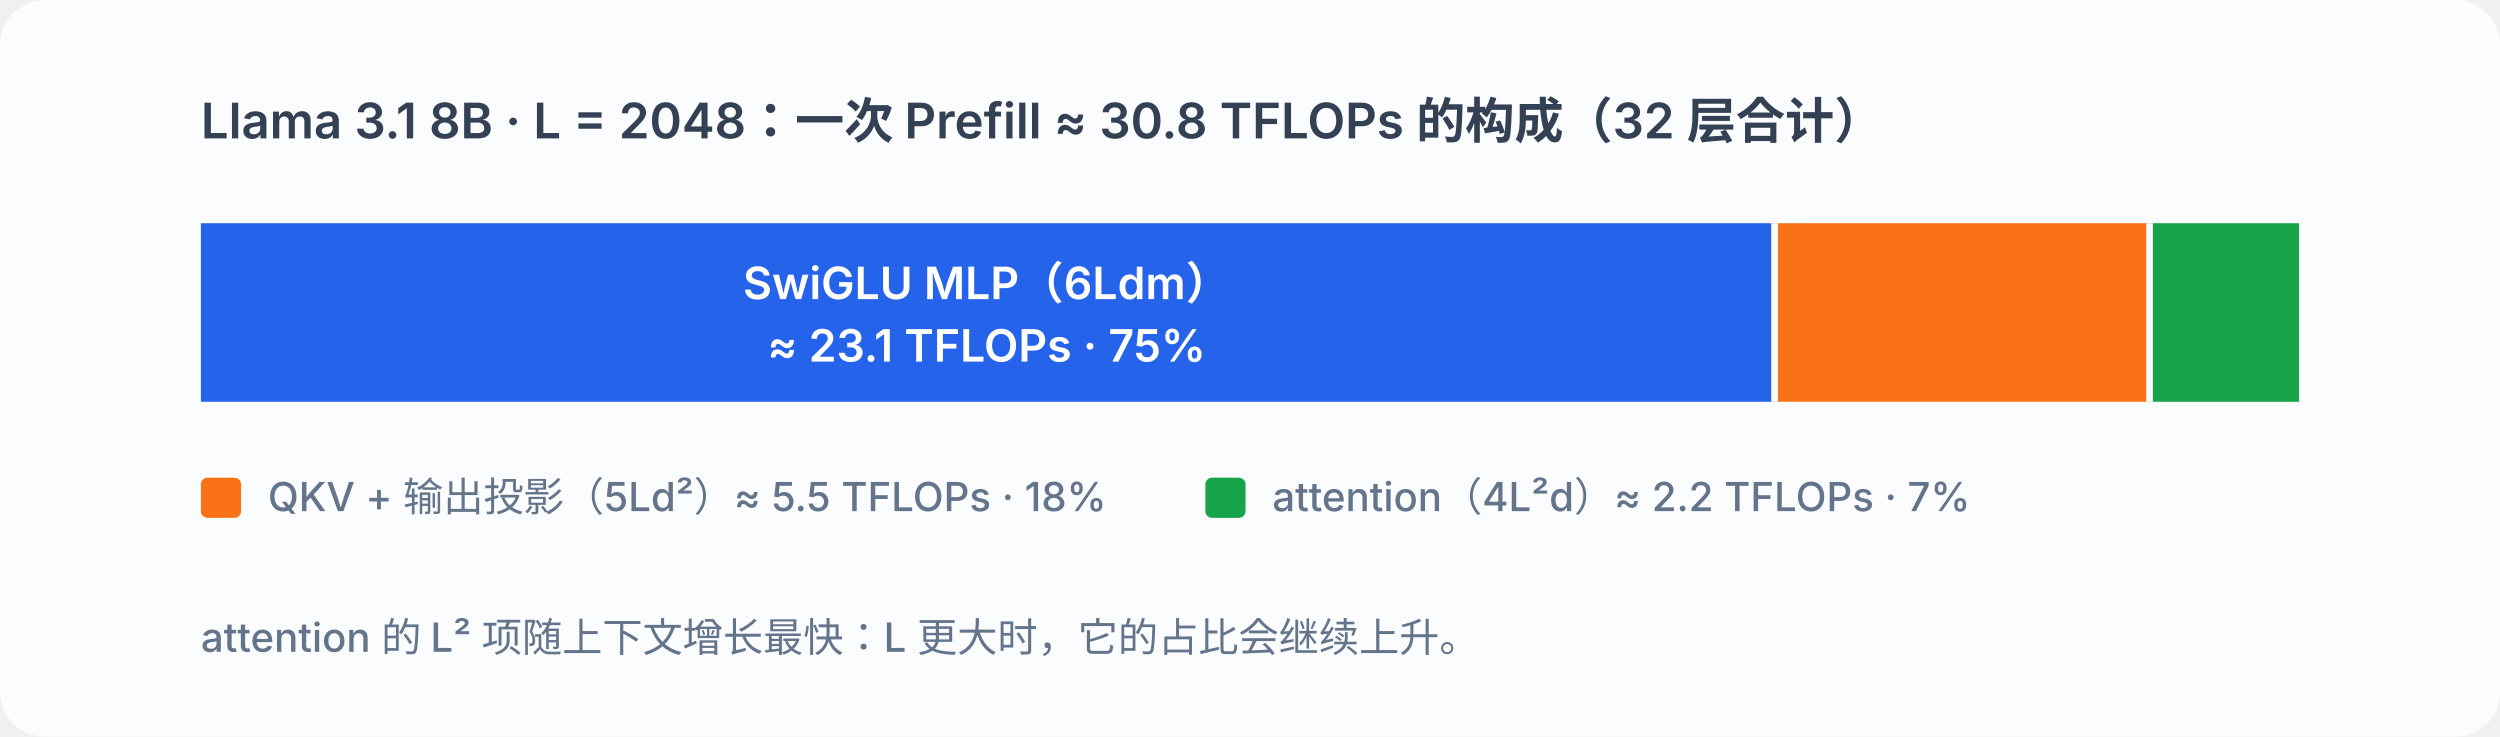
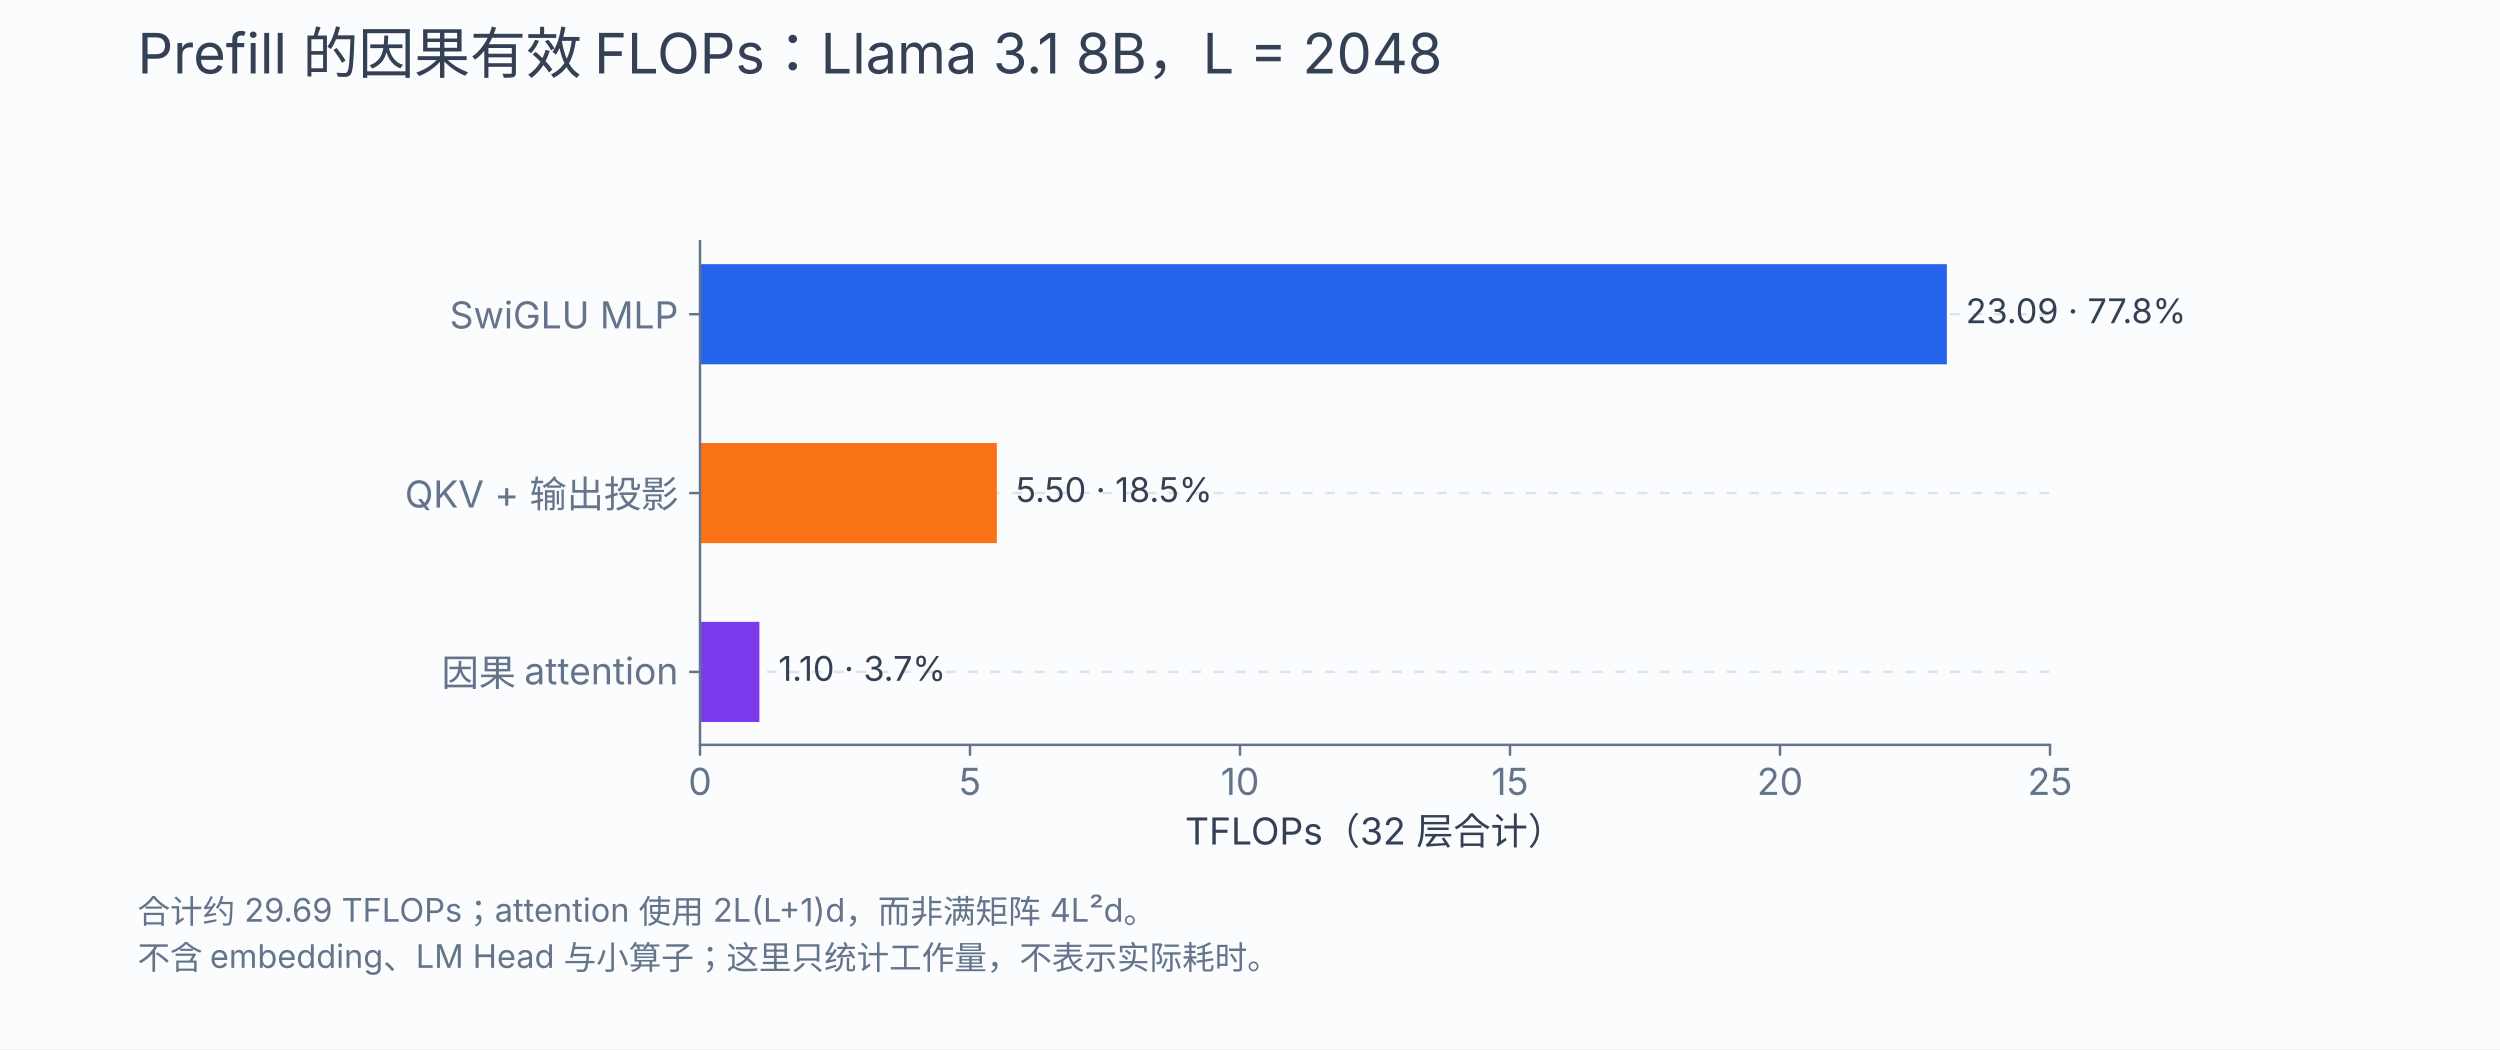
- <svg xmlns="http://www.w3.org/2000/svg" width="1120" height="330" viewBox="0 0 1120 330" role="img" aria-labelledby="title desc">
-   <style>
-     .bg { fill: #fbfcfe; }
-     .title { fill: #344054; font: 600 22px -apple-system, BlinkMacSystemFont, "PingFang SC", "Microsoft YaHei", sans-serif; }
-     .in { fill: #ffffff; font: 600 20px -apple-system, BlinkMacSystemFont, "PingFang SC", "Microsoft YaHei", sans-serif; }
-     .small { fill: #64748b; font: 500 18px -apple-system, BlinkMacSystemFont, "PingFang SC", "Microsoft YaHei", sans-serif; }
-     .guide { stroke: #94a3b8; stroke-width: 1.5; stroke-dasharray: 5 7; }
-   </style>
-   <rect class="bg" width="1120" height="330" rx="20" />
-   <text class="title" x="90" y="62">Llama 3.1 8B · L = 2048：一次 Prefill ≈ 30.8 TFLOPs 的构成（32 层合计）</text>
-   <rect x="90" y="100" width="705" height="80" fill="#2563eb" />
-   <rect x="795" y="100" width="168" height="80" fill="#f97316" />
-   <rect x="963" y="100" width="67" height="80" fill="#16a34a" />
-   <line x1="795" y1="100" x2="795" y2="180" stroke="#fbfcfe" stroke-width="3" />
-   <line x1="963" y1="100" x2="963" y2="180" stroke="#fbfcfe" stroke-width="3" />
-   <text class="in" x="442" y="134" text-anchor="middle">SwiGLU MLP（6Ldm）</text>
-   <text class="in" x="442" y="162" text-anchor="middle">≈ 23.1 TFLOPs · 75%</text>
-   <rect x="90" y="214" width="18" height="18" rx="3" fill="#f97316" />
-   <text class="small" x="120" y="229">QKV + 输出投影（5Ld²）≈ 5.5 TFLOPs · 18%</text>
-   <rect x="540" y="214" width="18" height="18" rx="3" fill="#16a34a" />
-   <text class="small" x="570" y="229">attention（4L²d）≈ 2.2 TFLOPs · 7%</text>
-   <text class="small" x="90" y="292">attention 的 L² 项随上下文增长最快：L 更大时，它的占比会继续上升。</text>
+ <svg xmlns="http://www.w3.org/2000/svg" xmlns:xlink="http://www.w3.org/1999/xlink" role="img" aria-labelledby="title desc" width="1120" height="470" viewBox="0 0 806.4 338.4" version="1.1">
+   <defs>
+     <style type="text/css">*{stroke-linejoin: round; stroke-linecap: butt}</style>
+   </defs>
+   <g id="figure_1">
+     <g id="patch_1">
+       <path d="M 0 338.4 L 806.4 338.4 L 806.4 0 L 0 0 z " style="fill: #fbfcfe" />
+     </g>
+     <g id="axes_1">
+       <g id="patch_2">
+         <path d="M 225.792 240.264 L 661.248 240.264 L 661.248 77.832 L 225.792 77.832 z " style="fill: #fbfcfe" />
+       </g>
+       <g id="matplotlib.axis_1">
+         <g id="xtick_1">
+           <g id="line2d_1">
+             <defs>
+               <path id="m4ab17bad40" d="M 0 0 L 0 3.5 " style="stroke: #64748b; stroke-width: 0.8" />
+             </defs>
+             <g>
+               <use xlink:href="#m4ab17bad40" x="225.792" y="240.264" style="fill: #64748b; stroke: #64748b; stroke-width: 0.8" />
+             </g>
+           </g>
+           <g id="text_1">
+             <text style="font-size: 12px; font-family: -apple-system, BlinkMacSystemFont, 'PingFang SC', 'Microsoft YaHei', sans-serif; text-anchor: middle; fill: #64748b" x="225.792" y="256.405" transform="rotate(-0 225.792 256.4046)">0</text>
+           </g>
+         </g>
+         <g id="xtick_2">
+           <g id="line2d_2">
+             <g>
+               <use xlink:href="#m4ab17bad40" x="312.883" y="240.264" style="fill: #64748b; stroke: #64748b; stroke-width: 0.8" />
+             </g>
+           </g>
+           <g id="text_2">
+             <text style="font-size: 12px; font-family: -apple-system, BlinkMacSystemFont, 'PingFang SC', 'Microsoft YaHei', sans-serif; text-anchor: middle; fill: #64748b" x="312.883" y="256.405" transform="rotate(-0 312.8832 256.4046)">5</text>
+           </g>
+         </g>
+         <g id="xtick_3">
+           <g id="line2d_3">
+             <g>
+               <use xlink:href="#m4ab17bad40" x="399.974" y="240.264" style="fill: #64748b; stroke: #64748b; stroke-width: 0.8" />
+             </g>
+           </g>
+           <g id="text_3">
+             <text style="font-size: 12px; font-family: -apple-system, BlinkMacSystemFont, 'PingFang SC', 'Microsoft YaHei', sans-serif; text-anchor: middle; fill: #64748b" x="399.974" y="256.405" transform="rotate(-0 399.9744 256.4046)">10</text>
+           </g>
+         </g>
+         <g id="xtick_4">
+           <g id="line2d_4">
+             <g>
+               <use xlink:href="#m4ab17bad40" x="487.066" y="240.264" style="fill: #64748b; stroke: #64748b; stroke-width: 0.8" />
+             </g>
+           </g>
+           <g id="text_4">
+             <text style="font-size: 12px; font-family: -apple-system, BlinkMacSystemFont, 'PingFang SC', 'Microsoft YaHei', sans-serif; text-anchor: middle; fill: #64748b" x="487.066" y="256.405" transform="rotate(-0 487.0656 256.4046)">15</text>
+           </g>
+         </g>
+         <g id="xtick_5">
+           <g id="line2d_5">
+             <g>
+               <use xlink:href="#m4ab17bad40" x="574.157" y="240.264" style="fill: #64748b; stroke: #64748b; stroke-width: 0.8" />
+             </g>
+           </g>
+           <g id="text_5">
+             <text style="font-size: 12px; font-family: -apple-system, BlinkMacSystemFont, 'PingFang SC', 'Microsoft YaHei', sans-serif; text-anchor: middle; fill: #64748b" x="574.157" y="256.405" transform="rotate(-0 574.1568 256.4046)">20</text>
+           </g>
+         </g>
+         <g id="xtick_6">
+           <g id="line2d_6">
+             <g>
+               <use xlink:href="#m4ab17bad40" x="661.248" y="240.264" style="fill: #64748b; stroke: #64748b; stroke-width: 0.8" />
+             </g>
+           </g>
+           <g id="text_6">
+             <text style="font-size: 12px; font-family: -apple-system, BlinkMacSystemFont, 'PingFang SC', 'Microsoft YaHei', sans-serif; text-anchor: middle; fill: #64748b" x="661.248" y="256.405" transform="rotate(-0 661.248 256.4046)">25</text>
+           </g>
+         </g>
+         <g id="text_7">
+           <text style="font-size: 12px; font-family: -apple-system, BlinkMacSystemFont, 'PingFang SC', 'Microsoft YaHei', sans-serif; text-anchor: middle; fill: #344054" x="443.52" y="272.405" transform="rotate(-0 443.52 272.4046)">TFLOPs（32 层合计）</text>
+         </g>
+       </g>
+       <g id="matplotlib.axis_2">
+         <g id="ytick_1">
+           <g id="line2d_7">
+             <path d="M 225.792 101.366 L 661.248 101.366 " clip-path="url(#p24d0aba0d9)" style="fill: none; stroke-dasharray: 3.2,4; stroke-dashoffset: 0; stroke: #dce3ea; stroke-width: 0.8" />
+           </g>
+           <g id="line2d_8">
+             <defs>
+               <path id="m89075c0011" d="M 0 0 L -3.5 0 " style="stroke: #64748b; stroke-width: 0.8" />
+             </defs>
+             <g>
+               <use xlink:href="#m89075c0011" x="225.792" y="101.366" style="fill: #64748b; stroke: #64748b; stroke-width: 0.8" />
+             </g>
+           </g>
+           <g id="text_8">
+             <text style="font-size: 12px; font-family: -apple-system, BlinkMacSystemFont, 'PingFang SC', 'Microsoft YaHei', sans-serif; text-anchor: end; fill: #64748b" x="218.792" y="105.936" transform="rotate(-0 218.792 105.9365)">SwiGLU MLP</text>
+           </g>
+         </g>
+         <g id="ytick_2">
+           <g id="line2d_9">
+             <path d="M 225.792 159.048 L 661.248 159.048 " clip-path="url(#p24d0aba0d9)" style="fill: none; stroke-dasharray: 3.2,4; stroke-dashoffset: 0; stroke: #dce3ea; stroke-width: 0.8" />
+           </g>
+           <g id="line2d_10">
+             <g>
+               <use xlink:href="#m89075c0011" x="225.792" y="159.048" style="fill: #64748b; stroke: #64748b; stroke-width: 0.8" />
+             </g>
+           </g>
+           <g id="text_9">
+             <text style="font-size: 12px; font-family: -apple-system, BlinkMacSystemFont, 'PingFang SC', 'Microsoft YaHei', sans-serif; text-anchor: end; fill: #64748b" x="218.792" y="163.712" transform="rotate(-0 218.792 163.7121)">QKV + 输出投影</text>
+           </g>
+         </g>
+         <g id="ytick_3">
+           <g id="line2d_11">
+             <path d="M 225.792 216.73 L 661.248 216.73 " clip-path="url(#p24d0aba0d9)" style="fill: none; stroke-dasharray: 3.2,4; stroke-dashoffset: 0; stroke: #dce3ea; stroke-width: 0.8" />
+           </g>
+           <g id="line2d_12">
+             <g>
+               <use xlink:href="#m89075c0011" x="225.792" y="216.73" style="fill: #64748b; stroke: #64748b; stroke-width: 0.8" />
+             </g>
+           </g>
+           <g id="text_10">
+             <text style="font-size: 12px; font-family: -apple-system, BlinkMacSystemFont, 'PingFang SC', 'Microsoft YaHei', sans-serif; text-anchor: end; fill: #64748b" x="218.792" y="221.3" transform="rotate(-0 218.792 221.3001)">因果 attention</text>
+           </g>
+         </g>
+       </g>
+       <g id="patch_3">
+         <path d="M 225.792 85.215 L 627.975 85.215 L 627.975 117.517 L 225.792 117.517 z " clip-path="url(#p24d0aba0d9)" style="fill: #2563eb" />
+       </g>
+       <g id="patch_4">
+         <path d="M 225.792 142.897 L 321.55 142.897 L 321.55 175.199 L 225.792 175.199 z " clip-path="url(#p24d0aba0d9)" style="fill: #f97316" />
+       </g>
+       <g id="patch_5">
+         <path d="M 225.792 200.579 L 244.953 200.579 L 244.953 232.881 L 225.792 232.881 z " clip-path="url(#p24d0aba0d9)" style="fill: #7c3aed" />
+       </g>
+       <g id="patch_6">
+         <path d="M 225.792 240.264 L 225.792 77.832 " style="fill: none; stroke: #64748b; stroke-width: 0.8; stroke-linejoin: miter; stroke-linecap: square" />
+       </g>
+       <g id="patch_7">
+         <path d="M 225.792 240.264 L 661.248 240.264 " style="fill: none; stroke: #64748b; stroke-width: 0.8; stroke-linejoin: miter; stroke-linecap: square" />
+       </g>
+       <g id="text_11">
+         <text style="font-size: 11px; font-family: -apple-system, BlinkMacSystemFont, 'PingFang SC', 'Microsoft YaHei', sans-serif; text-anchor: start; fill: #344054" x="634.071" y="104.245" transform="rotate(-0 634.0711 104.2451)">23.09 · 77.8%</text>
+       </g>
+       <g id="text_12">
+         <text style="font-size: 11px; font-family: -apple-system, BlinkMacSystemFont, 'PingFang SC', 'Microsoft YaHei', sans-serif; text-anchor: start; fill: #344054" x="327.646" y="161.927" transform="rotate(-0 327.6462 161.9269)">5.50 · 18.5%</text>
+       </g>
+       <g id="text_13">
+         <text style="font-size: 11px; font-family: -apple-system, BlinkMacSystemFont, 'PingFang SC', 'Microsoft YaHei', sans-serif; text-anchor: start; fill: #344054" x="251.049" y="219.609" transform="rotate(-0 251.0493 219.6087)">1.10 · 3.7%</text>
+       </g>
+     </g>
+     <g id="text_14">
+       <text style="font-size: 18px; font-family: -apple-system, BlinkMacSystemFont, 'PingFang SC', 'Microsoft YaHei', sans-serif; text-anchor: start; fill: #344054" x="44.352" y="23.688" transform="rotate(-0 44.352 23.688)">Prefill 的因果有效 FLOPs：Llama 3.1 8B，L = 2048</text>
+     </g>
+     <g id="text_15">
+       <text style="font-size: 10.5px; font-family: -apple-system, BlinkMacSystemFont, 'PingFang SC', 'Microsoft YaHei', sans-serif; text-anchor: start; fill: #64748b" x="44.352" y="297.792" transform="rotate(-0 44.352 297.792)">合计约 29.69 TFLOPs；attention 使用 2L(L+1)d，而非满矩阵 4L²d。</text>
+     </g>
+     <g id="text_16">
+       <text style="font-size: 10.5px; font-family: -apple-system, BlinkMacSystemFont, 'PingFang SC', 'Microsoft YaHei', sans-serif; text-anchor: start; fill: #64748b" x="44.352" y="312.682" transform="rotate(-0 44.352 312.6816)">不含 embedding、LM Head 与小算子；这里只统计工作量，不表示实际耗时。</text>
+     </g>
+   </g>
+   <defs>
+     <clipPath id="p24d0aba0d9">
+       <rect x="225.792" y="77.832" width="435.456" height="162.432" />
+     </clipPath>
+   </defs>
</svg>
